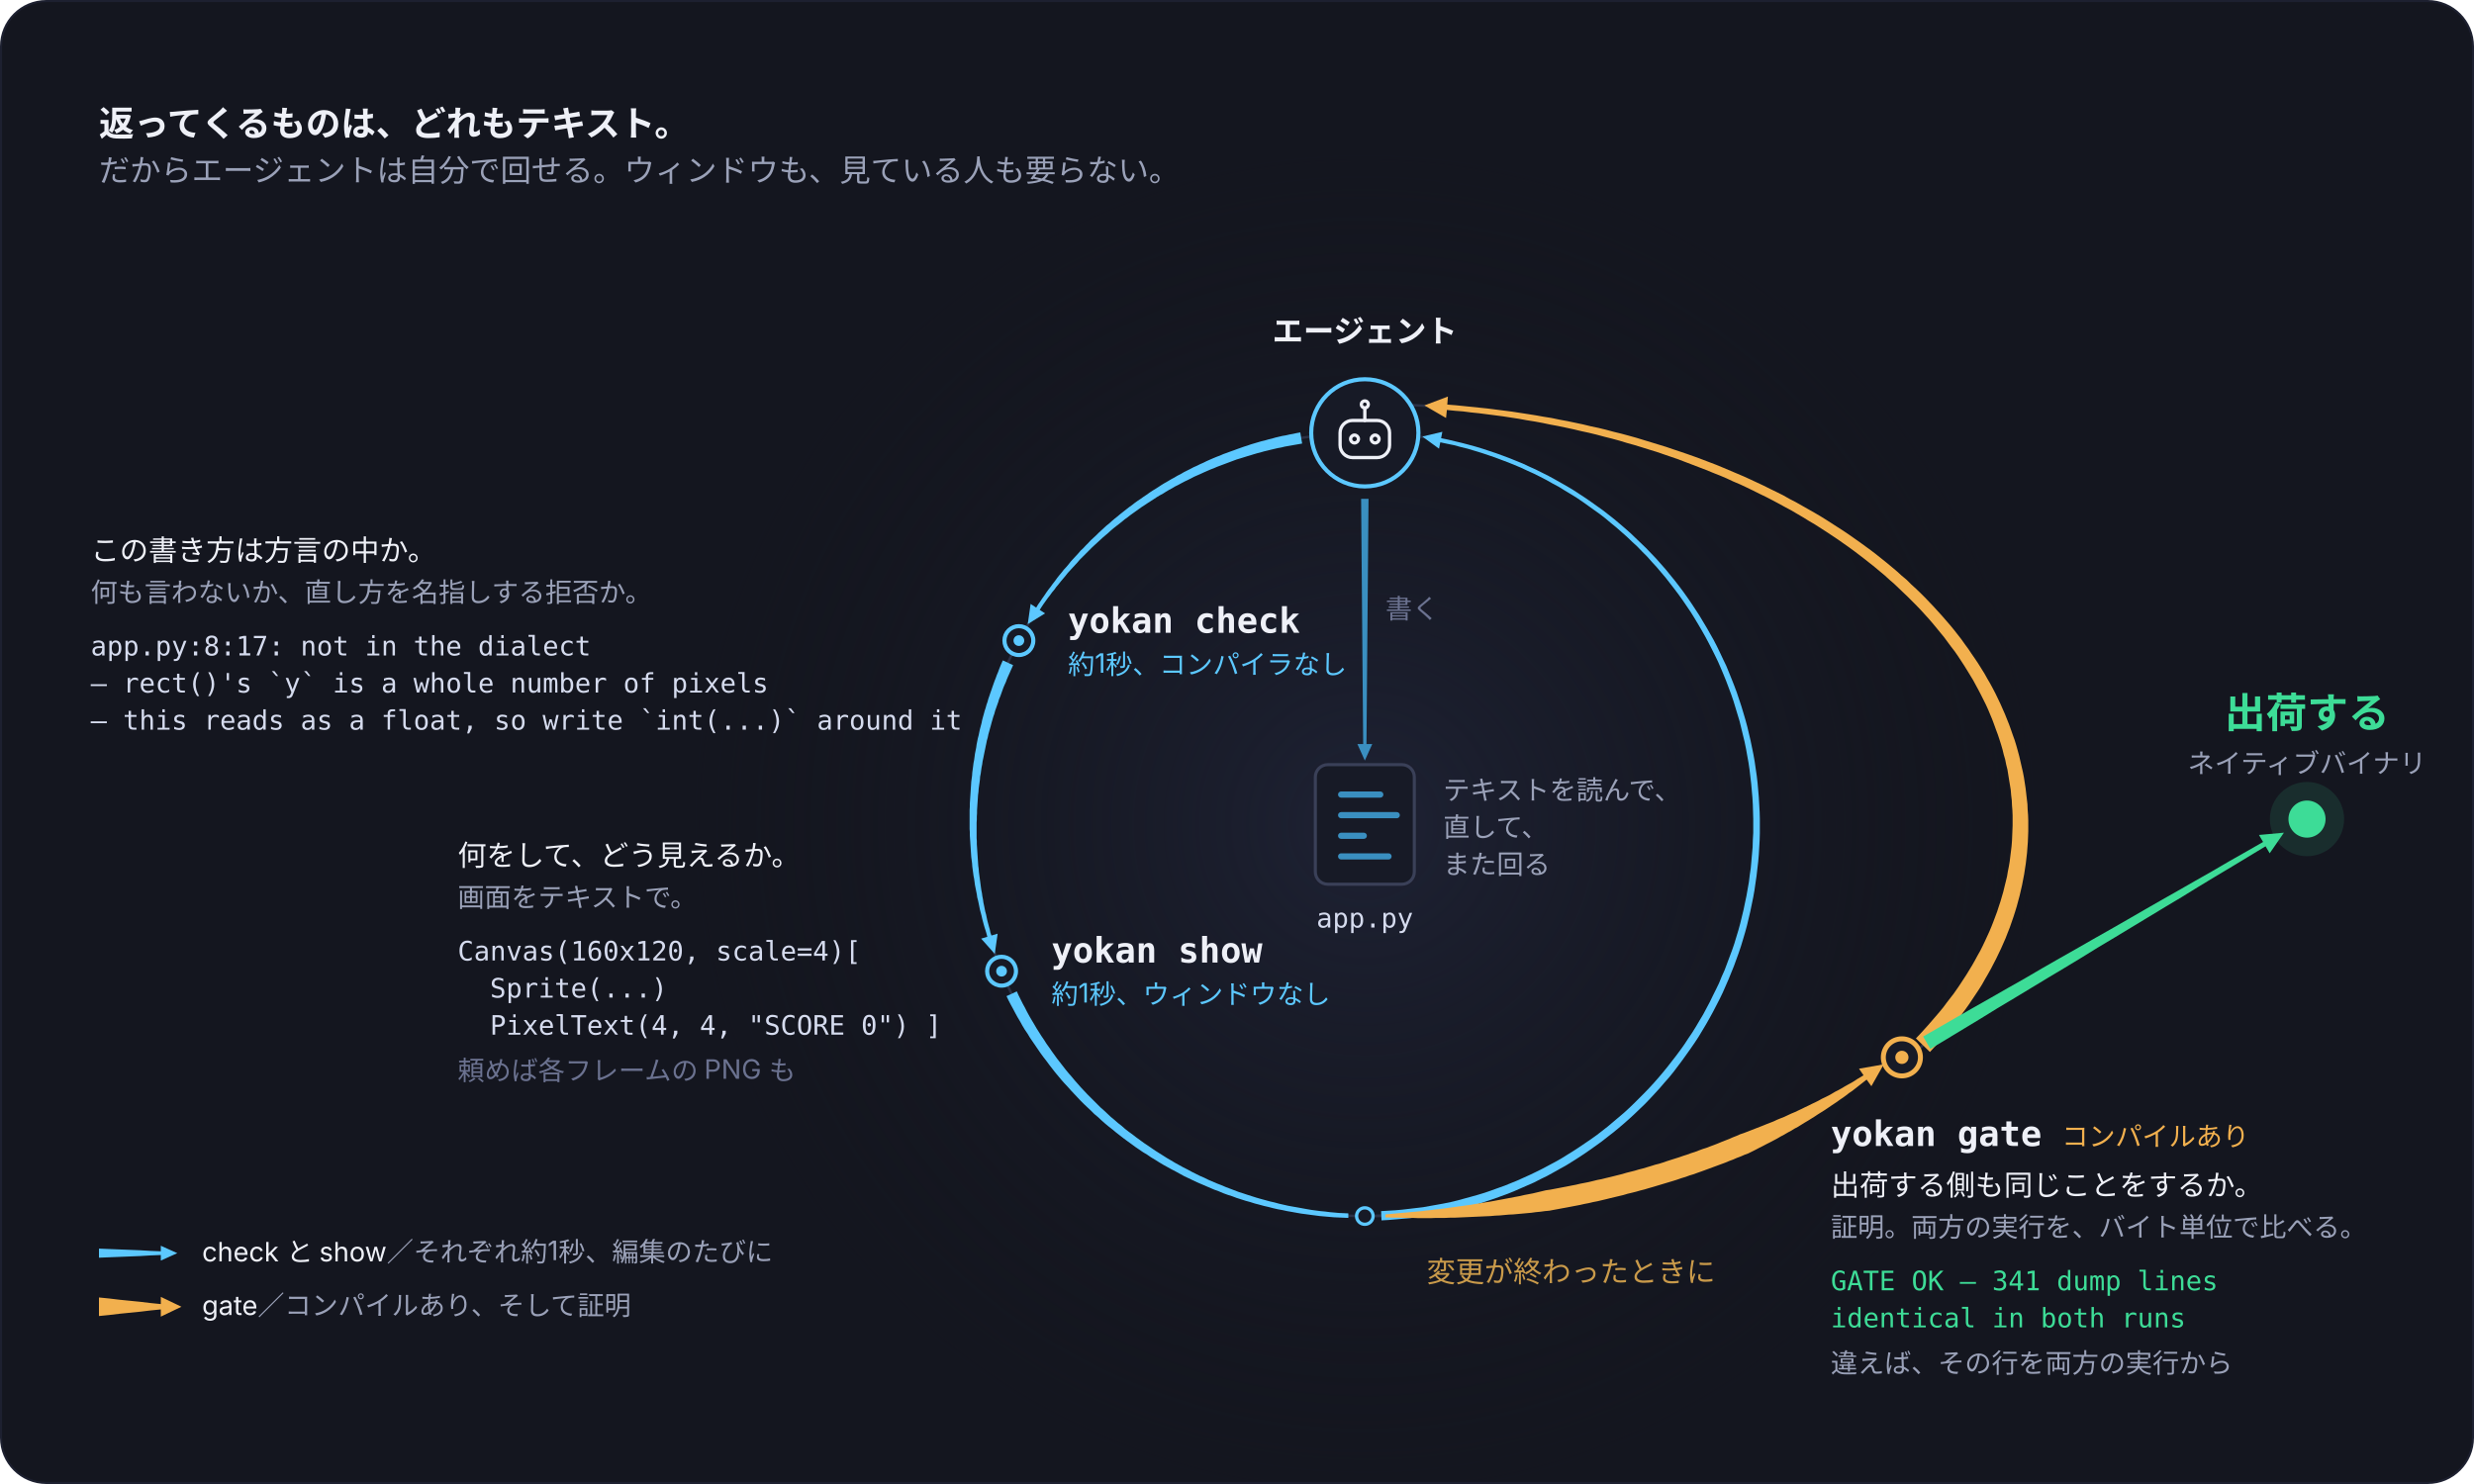
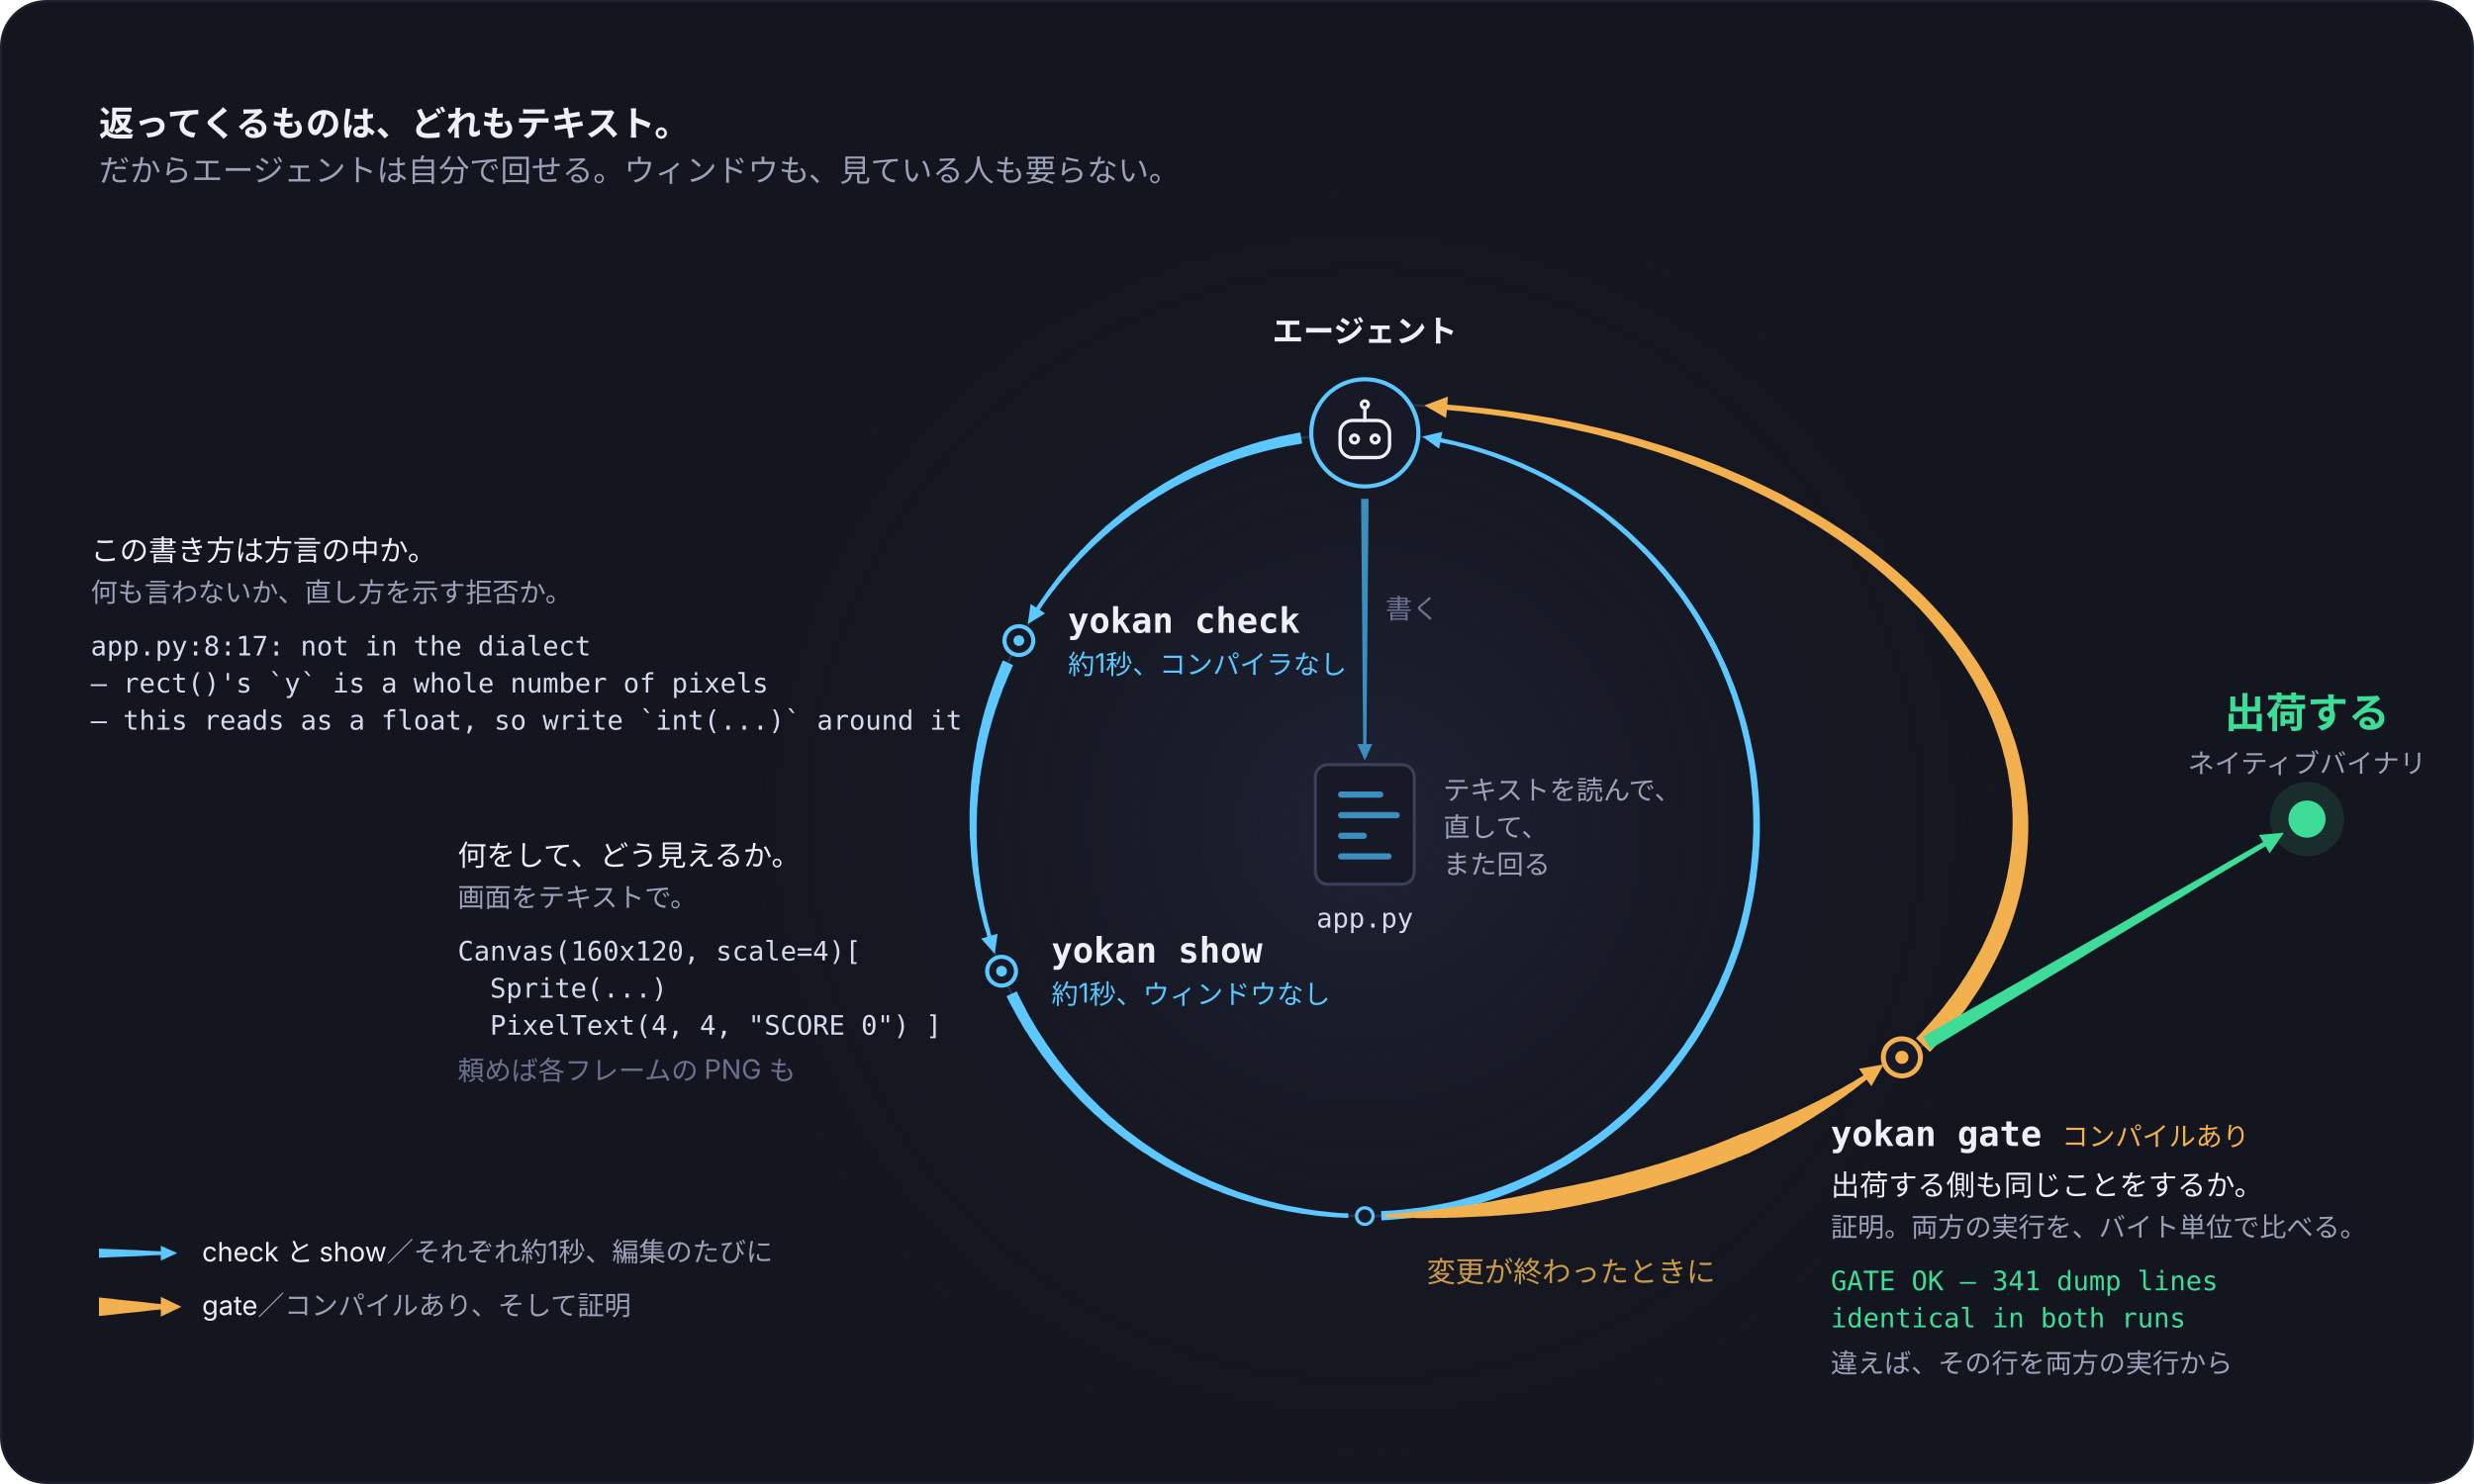
<svg xmlns="http://www.w3.org/2000/svg" viewBox="0 0 1200 720" width="1200" height="720">
  <style>
  .sans { font-family: -apple-system, BlinkMacSystemFont, "Hiragino Sans", "Noto Sans JP", sans-serif; }
  .mono { font-family: ui-monospace, SFMono-Regular, Menlo, Consolas, monospace; }
</style>
  <defs>
    <radialGradient id="glow" cx="662" cy="400" r="330" gradientUnits="userSpaceOnUse">
      <stop offset="0" stop-color="#1e2234" stop-opacity="1" />
      <stop offset="1" stop-color="#14161f" stop-opacity="0" />
    </radialGradient>
  </defs>
  <rect x="0.5" y="0.5" width="1199" height="719" rx="22" fill="#14161f" stroke="#1d2030" stroke-width="1" />
  <circle cx="662" cy="400" r="330" fill="url(#glow)" />
  <circle cx="662" cy="400" r="190" fill="none" stroke="#2b3044" stroke-width="1.2" />
  <path d="M662.0,590.0 A318,190 0 0 0 922.5,509.0" fill="none" stroke="#2b3044" stroke-width="1.2" />
  <path d="M922.5,517.0 A318,204 0 0 0 662.0,196.0" fill="none" stroke="#2b3044" stroke-width="1.2" />
  <path d="M630.7,209.8 L629.0,210.1 L627.2,210.5 L625.5,210.8 L623.8,211.2 L622.0,211.5 L620.3,211.9 L618.6,212.3 L616.9,212.8 L615.2,213.2 L613.5,213.7 L611.8,214.1 L610.1,214.6 L608.4,215.1 L606.7,215.6 L605.0,216.2 L603.4,216.7 L601.7,217.3 L600.0,217.9 L598.4,218.5 L596.7,219.1 L595.1,219.7 L593.4,220.3 L591.8,221.0 L590.2,221.6 L588.5,222.3 L586.9,223.0 L585.3,223.7 L583.7,224.5 L582.1,225.2 L580.5,226.0 L578.9,226.7 L577.4,227.5 L575.8,228.3 L574.2,229.1 L572.7,230.0 L571.1,230.8 L569.6,231.7 L568.1,232.5 L566.6,233.4 L565.0,234.3 L563.5,235.2 L562.0,236.2 L560.6,237.1 L559.1,238.0 L557.6,239.0 L556.2,240.0 L554.7,241.0 L553.3,242.0 L551.8,243.0 L550.4,244.0 L549.0,245.1 L547.6,246.1 L546.2,247.2 L544.8,248.3 L543.4,249.4 L542.1,250.5 L540.7,251.6 L539.4,252.7 L538.1,253.9 L536.7,255.0 L535.4,256.2 L534.1,257.4 L532.8,258.6 L531.6,259.8 L530.3,261.0 L529.0,262.2 L527.8,263.5 L526.6,264.7 L525.4,266.0 L524.1,267.2 L523.0,268.5 L521.8,269.8 L520.6,271.1 L519.4,272.4 L518.3,273.8 L517.2,275.1 L516.0,276.4 L514.9,277.8 L513.8,279.1 L512.7,280.5 L511.7,281.9 L510.6,283.3 L509.6,284.7 L508.5,286.1 L507.5,287.5 L506.5,289.0 L505.5,290.4 L504.5,291.9 L503.5,293.3 L502.6,294.8 L499.9,293.0 L498.5,302.8 L506.9,297.6 L504.3,295.9 L505.2,294.5 L506.2,293.0 L507.2,291.6 L508.2,290.2 L509.3,288.8 L510.3,287.4 L511.4,286.1 L512.4,284.7 L513.5,283.4 L514.6,282.0 L515.7,280.7 L516.8,279.4 L517.9,278.0 L519.1,276.7 L520.2,275.5 L521.4,274.2 L522.6,272.9 L523.7,271.6 L524.9,270.4 L526.1,269.2 L527.4,267.9 L528.6,266.7 L529.8,265.5 L531.1,264.3 L532.3,263.2 L533.6,262.0 L534.9,260.8 L536.2,259.7 L537.5,258.6 L538.8,257.4 L540.1,256.3 L541.5,255.2 L542.8,254.2 L544.2,253.1 L545.5,252.0 L546.9,251.0 L548.3,249.9 L549.7,248.9 L551.1,247.9 L552.5,246.9 L553.9,245.9 L555.3,245.0 L556.8,244.0 L558.2,243.1 L559.6,242.2 L561.1,241.2 L562.6,240.3 L564.1,239.5 L565.5,238.6 L567.0,237.7 L568.5,236.9 L570.0,236.0 L571.6,235.2 L573.1,234.4 L574.6,233.6 L576.1,232.9 L577.7,232.1 L579.2,231.3 L580.8,230.6 L582.4,229.9 L583.9,229.2 L585.5,228.5 L587.1,227.8 L588.7,227.2 L590.3,226.5 L591.9,225.9 L593.5,225.3 L595.1,224.7 L596.7,224.1 L598.3,223.5 L599.9,222.9 L601.6,222.4 L603.2,221.9 L604.8,221.4 L606.5,220.9 L608.1,220.4 L609.8,219.9 L611.4,219.5 L613.1,219.0 L614.8,218.6 L616.4,218.2 L618.1,217.8 L619.8,217.4 L621.5,217.1 L623.1,216.7 L624.8,216.4 L626.5,216.1 L628.2,215.8 L629.9,215.5 L631.6,215.2Z" fill="#5cc8ff" />
  <path d="M486.4,320.4 L485.8,321.8 L485.2,323.2 L484.6,324.7 L484.1,326.1 L483.5,327.5 L483.0,328.9 L482.4,330.4 L481.9,331.8 L481.4,333.2 L480.9,334.7 L480.4,336.1 L479.9,337.6 L479.4,339.0 L479.0,340.5 L478.5,341.9 L478.1,343.4 L477.6,344.9 L477.2,346.4 L476.8,347.8 L476.4,349.3 L476.1,350.8 L475.7,352.3 L475.3,353.8 L475.0,355.2 L474.7,356.7 L474.3,358.2 L474.0,359.7 L473.7,361.2 L473.5,362.7 L473.2,364.2 L472.9,365.7 L472.7,367.2 L472.5,368.7 L472.2,370.2 L472.0,371.8 L471.8,373.3 L471.6,374.8 L471.5,376.3 L471.3,377.8 L471.1,379.3 L471.0,380.9 L470.9,382.4 L470.8,383.9 L470.7,385.4 L470.6,386.9 L470.5,388.5 L470.4,390.0 L470.4,391.5 L470.3,393.0 L470.3,394.5 L470.3,396.1 L470.3,397.6 L470.3,399.1 L470.3,400.6 L470.3,402.2 L470.4,403.7 L470.4,405.2 L470.5,406.7 L470.6,408.2 L470.7,409.8 L470.8,411.3 L470.9,412.8 L471.0,414.3 L471.1,415.8 L471.3,417.3 L471.5,418.9 L471.6,420.4 L471.8,421.9 L472.0,423.4 L472.2,424.9 L472.5,426.4 L472.7,427.9 L472.9,429.4 L473.2,430.9 L473.5,432.4 L473.8,433.9 L474.0,435.4 L474.4,436.9 L474.7,438.3 L475.0,439.8 L475.3,441.3 L475.7,442.8 L476.1,444.3 L476.4,445.7 L476.8,447.2 L477.2,448.7 L477.6,450.1 L478.1,451.6 L478.5,453.0 L478.9,454.5 L475.9,455.4 L482.5,462.8 L483.9,453.0 L480.9,453.9 L480.4,452.5 L480.1,451.0 L479.7,449.6 L479.3,448.1 L478.9,446.6 L478.6,445.2 L478.3,443.7 L477.9,442.3 L477.6,440.8 L477.3,439.3 L477.0,437.9 L476.8,436.4 L476.5,434.9 L476.3,433.4 L476.0,431.9 L475.8,430.5 L475.6,429.0 L475.4,427.5 L475.2,426.0 L475.0,424.5 L474.8,423.0 L474.7,421.5 L474.5,420.1 L474.4,418.6 L474.3,417.1 L474.2,415.6 L474.1,414.1 L474.0,412.6 L473.9,411.1 L473.8,409.6 L473.8,408.1 L473.7,406.6 L473.7,405.1 L473.7,403.6 L473.7,402.1 L473.7,400.6 L473.7,399.1 L473.8,397.6 L473.8,396.1 L473.9,394.6 L473.9,393.2 L474.0,391.7 L474.1,390.2 L474.2,388.7 L474.3,387.2 L474.4,385.7 L474.6,384.2 L474.7,382.7 L474.9,381.2 L475.1,379.8 L475.3,378.3 L475.4,376.8 L475.7,375.3 L475.9,373.8 L476.1,372.4 L476.4,370.9 L476.6,369.4 L476.9,368.0 L477.2,366.5 L477.5,365.0 L477.8,363.6 L478.1,362.1 L478.4,360.7 L478.7,359.2 L479.1,357.8 L479.4,356.3 L479.8,354.9 L480.2,353.4 L480.6,352.0 L481.0,350.5 L481.4,349.1 L481.8,347.7 L482.3,346.3 L482.7,344.8 L483.2,343.4 L483.7,342.0 L484.2,340.6 L484.6,339.2 L485.2,337.8 L485.7,336.4 L486.2,335.0 L486.7,333.6 L487.3,332.2 L487.9,330.9 L488.4,329.5 L489.0,328.1 L489.6,326.8 L490.2,325.4 L490.8,324.1 L491.4,322.7Z" fill="#5cc8ff" />
  <path d="M488.2,483.3 L489.2,485.4 L490.3,487.5 L491.4,489.5 L492.5,491.6 L493.6,493.6 L494.8,495.6 L495.9,497.6 L497.1,499.6 L498.4,501.5 L499.6,503.5 L500.9,505.4 L502.2,507.3 L503.5,509.2 L504.8,511.1 L506.2,513.0 L507.6,514.8 L509.0,516.7 L510.4,518.5 L511.8,520.3 L513.3,522.1 L514.8,523.9 L516.3,525.6 L517.9,527.3 L519.4,529.0 L521.0,530.7 L522.6,532.4 L524.2,534.1 L525.8,535.7 L527.5,537.3 L529.2,538.9 L530.8,540.5 L532.6,542.0 L534.3,543.6 L536.0,545.1 L537.8,546.6 L539.6,548.0 L541.4,549.5 L543.2,550.9 L545.0,552.3 L546.9,553.7 L548.7,555.0 L550.6,556.4 L552.5,557.7 L554.4,559.0 L556.4,560.2 L558.3,561.5 L560.3,562.7 L562.2,563.9 L564.2,565.1 L566.2,566.2 L568.2,567.3 L570.3,568.4 L572.3,569.5 L574.3,570.6 L576.4,571.6 L578.5,572.6 L580.6,573.6 L582.7,574.5 L584.8,575.4 L586.9,576.3 L589.0,577.2 L591.2,578.0 L593.3,578.9 L595.5,579.7 L597.7,580.4 L599.8,581.2 L602.0,581.9 L604.2,582.6 L606.4,583.2 L608.6,583.9 L610.9,584.5 L613.1,585.1 L615.3,585.6 L617.6,586.2 L619.8,586.7 L622.0,587.1 L624.3,587.6 L626.6,588.0 L628.8,588.4 L631.1,588.8 L633.4,589.1 L635.6,589.4 L637.9,589.7 L640.2,590.0 L642.5,590.2 L644.8,590.4 L647.1,590.6 L649.4,590.7 L651.7,590.8 L654.0,590.9 L654.0,588.7 L651.8,588.6 L649.5,588.5 L647.3,588.3 L645.0,588.1 L642.7,587.8 L640.5,587.6 L638.2,587.3 L636.0,587.0 L633.7,586.6 L631.5,586.2 L629.3,585.8 L627.0,585.4 L624.8,585.0 L622.6,584.5 L620.4,584.0 L618.2,583.4 L616.0,582.9 L613.8,582.3 L611.6,581.7 L609.5,581.1 L607.3,580.4 L605.1,579.7 L603.0,579.0 L600.8,578.3 L598.7,577.5 L596.6,576.7 L594.5,575.9 L592.4,575.0 L590.3,574.2 L588.2,573.3 L586.1,572.4 L584.1,571.4 L582.0,570.5 L580.0,569.5 L578.0,568.5 L576.0,567.4 L574.0,566.4 L572.0,565.3 L570.0,564.2 L568.0,563.0 L566.1,561.9 L564.2,560.7 L562.3,559.5 L560.4,558.3 L558.5,557.0 L556.6,555.7 L554.8,554.5 L552.9,553.1 L551.1,551.8 L549.3,550.4 L547.5,549.1 L545.7,547.7 L544.0,546.2 L542.2,544.8 L540.5,543.3 L538.8,541.9 L537.1,540.3 L535.5,538.8 L533.8,537.3 L532.2,535.7 L530.6,534.1 L529.0,532.5 L527.4,530.9 L525.9,529.3 L524.3,527.6 L522.8,525.9 L521.3,524.2 L519.9,522.5 L518.4,520.8 L517.0,519.1 L515.6,517.3 L514.2,515.5 L512.8,513.7 L511.5,511.9 L510.2,510.1 L508.9,508.2 L507.6,506.4 L506.4,504.5 L505.1,502.6 L503.9,500.7 L502.7,498.8 L501.6,496.9 L500.4,494.9 L499.3,493.0 L498.2,491.0 L497.2,489.0 L496.1,487.0 L495.1,485.0 L494.1,483.0 L493.2,481.0Z" fill="#5cc8ff" />
  <path d="M670.1,592.1 L673.6,591.9 L677.1,591.6 L680.5,591.3 L684.0,591.0 L687.5,590.5 L690.9,590.0 L694.4,589.5 L697.8,588.8 L701.2,588.1 L704.6,587.4 L708.0,586.6 L711.4,585.7 L714.8,584.8 L718.1,583.8 L721.4,582.7 L724.7,581.6 L728.0,580.4 L731.3,579.2 L734.5,577.9 L737.7,576.5 L740.9,575.1 L744.1,573.7 L747.2,572.1 L750.3,570.6 L753.4,568.9 L756.4,567.2 L759.5,565.5 L762.4,563.7 L765.4,561.8 L768.3,559.9 L771.2,557.9 L774.0,555.9 L776.8,553.9 L779.6,551.7 L782.3,549.6 L785.0,547.4 L787.7,545.1 L790.3,542.8 L792.9,540.4 L795.4,538.0 L797.9,535.6 L800.3,533.1 L802.7,530.5 L805.0,528.0 L807.3,525.3 L809.6,522.7 L811.8,520.0 L813.9,517.2 L816.0,514.4 L818.0,511.6 L820.0,508.8 L822.0,505.9 L823.9,503.0 L825.7,500.0 L827.5,497.0 L829.2,494.0 L830.9,490.9 L832.5,487.8 L834.1,484.7 L835.6,481.6 L837.0,478.4 L838.4,475.2 L839.7,472.0 L841.0,468.8 L842.2,465.5 L843.4,462.2 L844.5,458.9 L845.5,455.6 L846.5,452.2 L847.4,448.9 L848.2,445.5 L849.0,442.1 L849.7,438.7 L850.4,435.3 L851.0,431.9 L851.5,428.4 L852.0,425.0 L852.4,421.5 L852.8,418.1 L853.1,414.6 L853.3,411.1 L853.5,407.7 L853.6,404.2 L853.6,400.7 L853.6,397.2 L853.5,393.8 L853.3,390.3 L853.1,386.8 L852.8,383.3 L852.5,379.9 L852.1,376.4 L851.6,373.0 L851.1,369.5 L850.5,366.1 L849.8,362.7 L849.1,359.3 L848.3,355.9 L847.5,352.5 L846.6,349.2 L845.6,345.8 L844.6,342.5 L843.5,339.2 L842.4,335.9 L841.2,332.7 L839.9,329.4 L838.6,326.2 L837.3,323.0 L835.8,319.9 L834.3,316.7 L832.8,313.6 L831.2,310.5 L829.5,307.5 L827.8,304.5 L826.0,301.5 L824.2,298.5 L822.3,295.6 L820.4,292.7 L818.4,289.8 L816.4,287.0 L814.3,284.2 L812.2,281.5 L810.0,278.8 L807.8,276.1 L805.5,273.5 L803.2,270.9 L800.8,268.4 L798.4,265.9 L795.9,263.5 L793.4,261.1 L790.9,258.7 L788.3,256.4 L785.6,254.1 L783.0,251.9 L780.2,249.7 L777.5,247.6 L774.7,245.6 L771.9,243.6 L769.0,241.6 L766.1,239.7 L763.2,237.8 L760.2,236.0 L757.2,234.3 L754.2,232.6 L751.1,230.9 L748.1,229.4 L744.9,227.8 L741.8,226.4 L738.6,224.9 L735.4,223.6 L732.2,222.3 L729.0,221.1 L725.7,219.9 L722.4,218.8 L719.1,217.7 L715.8,216.7 L712.5,215.8 L709.1,214.9 L705.7,214.1 L702.4,213.3 L699.0,212.6 L699.6,209.5 L689.9,211.8 L698.0,217.7 L698.6,214.6 L701.9,215.3 L705.3,216.0 L708.6,216.9 L711.9,217.7 L715.2,218.7 L718.5,219.7 L721.8,220.8 L725.0,221.9 L728.2,223.1 L731.4,224.3 L734.6,225.6 L737.7,226.9 L740.9,228.4 L744.0,229.8 L747.0,231.3 L750.1,232.9 L753.1,234.6 L756.1,236.2 L759.0,238.0 L762.0,239.8 L764.9,241.6 L767.7,243.5 L770.5,245.5 L773.3,247.5 L776.1,249.5 L778.8,251.6 L781.4,253.8 L784.1,256.0 L786.6,258.2 L789.2,260.5 L791.7,262.9 L794.2,265.2 L796.6,267.7 L799.0,270.1 L801.3,272.7 L803.6,275.2 L805.8,277.8 L808.0,280.4 L810.1,283.1 L812.2,285.8 L814.3,288.6 L816.3,291.4 L818.2,294.2 L820.1,297.0 L821.9,299.9 L823.7,302.9 L825.4,305.8 L827.1,308.8 L828.7,311.8 L830.3,314.9 L831.8,317.9 L833.3,321.0 L834.7,324.2 L836.0,327.3 L837.3,330.5 L838.5,333.7 L839.7,336.9 L840.8,340.1 L841.8,343.4 L842.8,346.7 L843.8,350.0 L844.6,353.3 L845.4,356.6 L846.2,359.9 L846.9,363.3 L847.5,366.7 L848.1,370.0 L848.6,373.4 L849.0,376.8 L849.4,380.2 L849.7,383.6 L850.0,387.0 L850.2,390.4 L850.3,393.9 L850.4,397.3 L850.4,400.7 L850.4,404.1 L850.2,407.5 L850.1,411.0 L849.8,414.4 L849.5,417.8 L849.2,421.2 L848.7,424.6 L848.3,427.9 L847.7,431.3 L847.1,434.7 L846.4,438.0 L845.7,441.4 L844.9,444.7 L844.1,448.0 L843.2,451.3 L842.2,454.6 L841.2,457.9 L840.1,461.1 L838.9,464.3 L837.7,467.5 L836.5,470.7 L835.1,473.8 L833.8,477.0 L832.3,480.1 L830.8,483.1 L829.3,486.2 L827.7,489.2 L826.1,492.2 L824.3,495.2 L822.6,498.1 L820.8,501.0 L818.9,503.8 L817.0,506.7 L815.0,509.5 L813.0,512.2 L810.9,514.9 L808.8,517.6 L806.6,520.3 L804.4,522.9 L802.2,525.4 L799.9,527.9 L797.5,530.4 L795.1,532.8 L792.7,535.2 L790.2,537.6 L787.7,539.9 L785.1,542.1 L782.5,544.3 L779.9,546.5 L777.2,548.6 L774.5,550.7 L771.7,552.7 L768.9,554.6 L766.1,556.5 L763.2,558.4 L760.3,560.2 L757.4,562.0 L754.4,563.7 L751.4,565.3 L748.4,566.9 L745.4,568.4 L742.3,569.9 L739.2,571.3 L736.1,572.7 L732.9,574.0 L729.7,575.3 L726.6,576.4 L723.3,577.6 L720.1,578.7 L716.8,579.7 L713.6,580.6 L710.3,581.5 L707.0,582.4 L703.7,583.2 L700.3,583.9 L697.0,584.5 L693.6,585.1 L690.3,585.7 L686.9,586.1 L683.5,586.5 L680.1,586.9 L676.7,587.2 L673.3,587.4 L669.9,587.6Z" fill="#5cc8ff" />
  <path d="M672.0,590.7 L674.2,590.7 L676.5,590.8 L678.7,590.8 L680.9,590.9 L683.1,590.9 L685.3,590.9 L687.6,591.0 L689.8,591.0 L692.0,591.0 L694.2,591.0 L696.5,590.9 L698.7,590.9 L700.9,590.9 L703.1,590.8 L705.3,590.8 L707.5,590.7 L709.8,590.6 L712.0,590.5 L714.2,590.4 L716.4,590.3 L718.6,590.2 L720.8,590.1 L723.0,590.0 L725.2,589.8 L727.4,589.7 L729.6,589.5 L731.8,589.3 L734.0,589.2 L736.2,589.0 L738.4,588.8 L740.6,588.6 L742.8,588.4 L745.0,588.1 L747.1,587.9 L749.3,587.6 L751.5,587.4 L753.6,587.0 L755.8,586.6 L757.9,586.2 L760.1,585.8 L762.2,585.4 L764.3,585.0 L766.4,584.6 L768.6,584.1 L770.7,583.7 L772.8,583.2 L774.9,582.8 L777.0,582.3 L779.1,581.8 L781.1,581.3 L783.2,580.8 L785.3,580.3 L787.4,579.8 L789.4,579.2 L791.5,578.7 L793.5,578.2 L795.6,577.6 L797.6,577.1 L799.6,576.5 L801.7,575.9 L803.7,575.3 L805.7,574.7 L807.7,574.1 L809.7,573.5 L811.7,572.9 L813.6,572.3 L815.6,571.6 L817.6,571.0 L819.5,570.3 L821.5,569.7 L823.4,569.0 L825.4,568.3 L827.3,567.6 L829.2,566.9 L831.1,566.2 L833.0,565.5 L834.9,564.8 L836.8,564.1 L838.7,563.3 L840.6,562.6 L842.4,561.8 L844.3,561.1 L846.1,560.3 L848.0,559.6 L849.8,558.7 L851.6,557.8 L853.3,556.9 L855.1,556.0 L856.8,555.1 L858.6,554.2 L860.3,553.3 L862.0,552.4 L863.7,551.4 L865.4,550.5 L867.1,549.5 L868.8,548.6 L870.4,547.6 L872.1,546.7 L873.7,545.7 L875.3,544.7 L877.0,543.7 L878.6,542.7 L880.2,541.7 L881.7,540.7 L883.3,539.7 L884.9,538.7 L886.4,537.7 L888.0,536.6 L889.5,535.6 L891.0,534.6 L892.5,533.5 L894.0,532.5 L895.5,531.4 L896.9,530.3 L898.4,529.3 L899.8,528.2 L901.2,527.1 L902.6,526.0 L904.0,524.9 L905.4,523.8 L907.7,527.0 L913.7,516.4 L901.7,518.5 L903.9,521.7 L902.4,522.6 L900.9,523.5 L899.4,524.5 L897.9,525.4 L896.4,526.2 L894.8,527.1 L893.3,528.0 L891.7,528.9 L890.1,529.7 L888.6,530.6 L887.0,531.5 L885.4,532.3 L883.7,533.1 L882.1,534.0 L880.5,534.8 L878.8,535.6 L877.2,536.4 L875.5,537.2 L873.9,538.0 L872.2,538.8 L870.5,539.6 L868.8,540.3 L867.1,541.1 L865.4,541.9 L863.6,542.6 L861.9,543.3 L860.2,544.1 L858.4,544.8 L856.6,545.5 L854.9,546.2 L853.1,546.9 L851.3,547.6 L849.5,548.3 L847.7,549.0 L845.9,549.7 L844.1,550.3 L842.3,551.1 L840.5,551.8 L838.7,552.6 L836.9,553.3 L835.1,554.0 L833.2,554.8 L831.4,555.5 L829.5,556.2 L827.7,556.9 L825.8,557.5 L823.9,558.2 L822.1,558.9 L820.2,559.5 L818.3,560.2 L816.4,560.8 L814.4,561.5 L812.5,562.1 L810.6,562.7 L808.7,563.3 L806.7,564.0 L804.8,564.6 L802.8,565.1 L800.9,565.7 L798.9,566.3 L796.9,566.9 L794.9,567.4 L792.9,568.0 L790.9,568.5 L788.9,569.0 L786.9,569.6 L784.9,570.1 L782.9,570.6 L780.9,571.1 L778.8,571.6 L776.8,572.1 L774.7,572.5 L772.7,573.0 L770.6,573.5 L768.6,573.9 L766.5,574.3 L764.4,574.8 L762.3,575.2 L760.3,575.6 L758.2,576.0 L756.1,576.4 L754.0,576.8 L751.9,577.2 L749.8,577.5 L747.7,578.0 L745.6,578.5 L743.5,579.0 L741.4,579.4 L739.3,579.8 L737.2,580.3 L735.0,580.7 L732.9,581.1 L730.8,581.5 L728.7,581.9 L726.5,582.3 L724.4,582.7 L722.2,583.1 L720.1,583.4 L717.9,583.8 L715.8,584.1 L713.6,584.5 L711.4,584.8 L709.3,585.1 L707.1,585.4 L704.9,585.7 L702.7,586.0 L700.6,586.3 L698.4,586.6 L696.2,586.8 L694.0,587.1 L691.8,587.3 L689.6,587.6 L687.4,587.8 L685.2,588.0 L683.0,588.2 L680.8,588.4 L678.6,588.6 L676.4,588.8 L674.2,589.0 L672.0,589.2Z" fill="#f2b04e" />
  <path d="M936.1,510.4 L938.2,508.1 L940.3,505.9 L942.3,503.6 L944.2,501.3 L946.1,499.0 L948.0,496.7 L949.8,494.3 L951.6,492.0 L953.4,489.6 L955.1,487.2 L956.7,484.8 L958.3,482.4 L959.9,480.0 L961.4,477.6 L962.8,475.1 L964.2,472.7 L965.6,470.2 L966.9,467.7 L968.2,465.2 L969.4,462.7 L970.6,460.2 L971.7,457.7 L972.8,455.2 L973.8,452.6 L974.8,450.1 L975.7,447.5 L976.6,444.9 L977.4,442.4 L978.2,439.8 L978.9,437.2 L979.6,434.6 L980.2,432.0 L980.8,429.4 L981.3,426.8 L981.8,424.2 L982.2,421.6 L982.6,419.0 L982.9,416.4 L983.2,413.8 L983.4,411.1 L983.6,408.5 L983.7,405.9 L983.8,403.3 L983.8,400.7 L983.8,398.0 L983.7,395.4 L983.5,392.8 L983.4,390.2 L983.1,387.6 L982.8,385.0 L982.5,382.4 L982.1,379.8 L981.7,377.2 L981.2,374.6 L980.6,372.0 L980.0,369.4 L979.4,366.8 L978.7,364.2 L978.0,361.7 L977.2,359.1 L976.3,356.6 L975.4,354.0 L974.5,351.5 L973.5,349.0 L972.5,346.5 L971.4,344.0 L970.3,341.5 L969.1,339.0 L967.9,336.5 L966.6,334.0 L965.3,331.6 L963.9,329.2 L962.5,326.7 L961.0,324.3 L959.5,321.9 L957.9,319.5 L956.3,317.2 L954.7,314.8 L953.0,312.5 L951.3,310.1 L949.5,307.8 L947.7,305.5 L945.8,303.2 L943.9,301.0 L941.9,298.7 L939.9,296.5 L937.9,294.3 L935.8,292.1 L933.7,289.9 L931.5,287.7 L929.3,285.6 L927.0,283.5 L924.8,281.3 L922.4,279.3 L920.1,277.2 L917.6,275.1 L915.2,273.1 L912.7,271.1 L910.2,269.1 L907.6,267.1 L905.0,265.2 L902.4,263.3 L899.7,261.4 L897.0,259.5 L894.2,257.6 L891.4,255.8 L888.6,254.0 L885.8,252.2 L882.9,250.4 L880.0,248.7 L877.0,247.0 L874.0,245.3 L871.0,243.6 L867.9,242.0 L864.9,240.3 L861.7,238.7 L858.6,237.2 L855.4,235.6 L852.2,234.1 L849.0,232.6 L845.7,231.1 L842.4,229.7 L839.1,228.3 L835.8,226.9 L832.4,225.5 L829.0,224.2 L825.6,222.9 L822.1,221.6 L818.7,220.4 L815.2,219.2 L811.6,218.0 L808.1,216.8 L804.5,215.7 L800.9,214.6 L797.3,213.5 L793.7,212.4 L790.1,211.4 L786.4,210.4 L782.7,209.5 L779.0,208.5 L775.3,207.6 L771.5,206.8 L767.8,205.9 L764.0,205.1 L760.2,204.3 L756.4,203.6 L752.6,202.8 L748.8,202.2 L744.9,201.5 L741.1,200.9 L737.2,200.3 L733.3,199.7 L729.4,199.2 L725.5,198.7 L721.6,198.2 L717.7,197.8 L713.8,197.4 L709.9,197.0 L705.9,196.6 L702.0,196.3 L702.3,192.4 L690.9,196.7 L701.4,202.8 L701.8,198.9 L705.7,199.3 L709.6,199.6 L713.5,200.1 L717.4,200.5 L721.3,201.0 L725.2,201.5 L729.0,202.0 L732.9,202.6 L736.8,203.2 L740.6,203.9 L744.4,204.5 L748.2,205.2 L752.0,206.0 L755.8,206.7 L759.6,207.5 L763.3,208.3 L767.1,209.2 L770.8,210.0 L774.5,210.9 L778.2,211.9 L781.8,212.8 L785.5,213.8 L789.1,214.9 L792.7,215.9 L796.3,217.0 L799.8,218.1 L803.4,219.2 L806.9,220.4 L810.4,221.6 L813.9,222.8 L817.3,224.1 L820.7,225.4 L824.1,226.7 L827.5,228.0 L830.9,229.4 L834.2,230.7 L837.5,232.1 L840.7,233.6 L844.0,235.0 L847.2,236.5 L850.3,238.0 L853.5,239.6 L856.6,241.1 L859.7,242.7 L862.7,244.3 L865.8,246.0 L868.8,247.6 L871.7,249.3 L874.6,251.0 L877.5,252.8 L880.4,254.5 L883.2,256.3 L886.0,258.1 L888.7,259.9 L891.4,261.7 L894.1,263.6 L896.8,265.5 L899.4,267.4 L901.9,269.3 L904.5,271.3 L906.9,273.2 L909.4,275.2 L911.8,277.2 L914.2,279.2 L916.5,281.3 L918.8,283.3 L921.0,285.4 L923.2,287.5 L925.4,289.6 L927.5,291.7 L929.6,293.8 L931.7,296.0 L933.7,298.2 L935.6,300.3 L937.5,302.5 L939.4,304.8 L941.2,307.0 L943.0,309.2 L944.7,311.5 L946.4,313.8 L948.1,316.0 L949.7,318.3 L951.2,320.6 L952.7,322.9 L954.2,325.3 L955.6,327.6 L957.0,329.9 L958.3,332.3 L959.6,334.7 L960.8,337.0 L962.0,339.4 L963.2,341.8 L964.3,344.2 L965.3,346.6 L966.3,349.0 L967.2,351.4 L968.1,353.9 L969.0,356.3 L969.8,358.7 L970.6,361.2 L971.3,363.6 L971.9,366.1 L972.6,368.5 L973.1,371.0 L973.7,373.4 L974.1,375.9 L974.5,378.4 L974.9,380.8 L975.3,383.3 L975.5,385.8 L975.8,388.3 L975.9,390.7 L976.1,393.2 L976.2,395.7 L976.2,398.1 L976.2,400.6 L976.1,403.1 L976.0,405.6 L975.9,408.0 L975.7,410.5 L975.4,413.0 L975.1,415.4 L974.8,417.9 L974.4,420.3 L973.9,422.8 L973.5,425.2 L972.9,427.7 L972.3,430.1 L971.7,432.6 L971.0,435.0 L970.3,437.4 L969.5,439.8 L968.7,442.3 L967.8,444.7 L966.9,447.1 L966.0,449.4 L965.0,451.8 L963.9,454.2 L962.8,456.6 L961.7,458.9 L960.5,461.3 L959.2,463.6 L957.9,466.0 L956.6,468.3 L955.2,470.6 L953.8,472.9 L952.3,475.2 L950.8,477.5 L949.3,479.7 L947.7,482.0 L946.0,484.2 L944.3,486.4 L942.6,488.7 L940.8,490.9 L939.0,493.0 L937.1,495.2 L935.2,497.4 L933.3,499.5 L931.3,501.7 L929.3,503.8Z" fill="#f2b04e" />
  <path d="M936.3,508.9 L944.5,504.0 L952.6,499.1 L960.7,494.2 L968.8,489.2 L977.0,484.3 L985.1,479.4 L993.2,474.5 L1001.4,469.6 L1009.5,464.7 L1017.6,459.7 L1025.8,454.8 L1033.9,449.9 L1042.0,445.0 L1050.1,440.1 L1058.3,435.2 L1066.4,430.2 L1074.5,425.3 L1082.7,420.4 L1090.8,415.5 L1098.9,410.6 L1100.9,414.0 L1107.8,404.0 L1095.7,405.1 L1097.7,408.5 L1089.5,413.2 L1081.2,417.9 L1073.0,422.7 L1064.7,427.4 L1056.5,432.1 L1048.2,436.8 L1040.0,441.5 L1031.7,446.3 L1023.5,451.0 L1015.2,455.7 L1007.0,460.4 L998.7,465.1 L990.5,469.8 L982.3,474.6 L974.0,479.3 L965.8,484.0 L957.5,488.7 L949.3,493.4 L941.0,498.2 L932.8,502.9Z" fill="#3ddc97" />
  <circle cx="494.2" cy="310.8" r="7" fill="#171a26" stroke="#5cc8ff" stroke-width="2" />
  <circle cx="494.2" cy="310.8" r="2.6" fill="#5cc8ff" />
  <circle cx="485.8" cy="471.2" r="7" fill="#171a26" stroke="#5cc8ff" stroke-width="2" />
  <circle cx="485.8" cy="471.2" r="2.6" fill="#5cc8ff" />
  <circle cx="662.0" cy="590.0" r="4" fill="#171a26" stroke="#5cc8ff" stroke-width="1.6" />
  <circle cx="922.5" cy="513.0" r="9" fill="#171a26" stroke="#f2b04e" stroke-width="2.4" />
  <circle cx="922.5" cy="513.0" r="3.2" fill="#f2b04e" />
  <circle cx="1119.0" cy="397.4" r="18" fill="#3ddc97" fill-opacity="0.12" />
  <circle cx="1119.0" cy="397.4" r="9" fill="#3ddc97" />
  <circle cx="662.0" cy="210.0" r="26" fill="#171a26" stroke="#5cc8ff" stroke-width="2" />
  <g fill="none" stroke="#eef0f7" stroke-width="1.6" stroke-linecap="round">
    <rect x="650.0" y="204.0" width="24" height="18" rx="6" />
    <circle cx="657.0" cy="213.0" r="1.9" />
    <circle cx="667.0" cy="213.0" r="1.9" />
    <line x1="662.0" y1="204.0" x2="662.0" y2="198.0" />
    <circle cx="662.0" cy="196.2" r="1.7" />
  </g>
  <path d="M660.2,242.0 L660.3,253.9 L660.4,265.8 L660.5,277.7 L660.6,289.6 L660.7,301.5 L660.8,313.4 L660.9,325.3 L661.0,337.2 L661.1,349.1 L661.2,361.0 L658.4,361.0 L662.0,369.0 L665.6,361.0 L662.8,361.0 L662.9,349.1 L663.0,337.2 L663.1,325.3 L663.2,313.4 L663.3,301.5 L663.4,289.6 L663.5,277.7 L663.6,265.8 L663.7,253.9 L663.8,242.0Z" fill="#3a8fc0" />
  <rect x="638" y="371" width="48" height="58" rx="6" fill="#171a26" stroke="#3a4058" stroke-width="1.5" />
  <rect x="649" y="384" width="22" height="3" rx="1.5" fill="#3a8fc0" />
  <rect x="649" y="394" width="30" height="3" rx="1.5" fill="#3a8fc0" />
  <rect x="649" y="404" width="14" height="3" rx="1.5" fill="#3a8fc0" />
  <rect x="649" y="414" width="26" height="3" rx="1.5" fill="#3a8fc0" />
  <text x="48" y="66" class="sans" font-size="17" fill="#eef0f7" text-anchor="start" font-weight="600">返ってくるものは、どれもテキスト。</text>
  <text x="48" y="88" class="sans" font-size="15" fill="#9aa1b8" text-anchor="start">だからエージェントは自分で回せる。ウィンドウも、見ている人も要らない。</text>
  <text x="662" y="166" class="sans" font-size="15" fill="#eef0f7" text-anchor="middle" font-weight="600">エージェント</text>
  <text x="672" y="300" class="sans" font-size="13" fill="#6b7290" text-anchor="start">書く</text>
  <text x="662" y="450" class="mono" font-size="13" fill="#d5dbee" text-anchor="middle">app.py</text>
  <text x="518" y="307" class="mono" font-size="17" fill="#eef0f7" text-anchor="start" font-weight="600">yokan check</text>
  <text x="518" y="327" class="sans" font-size="13" fill="#5cc8ff" text-anchor="start">約1秒、コンパイラなし</text>
  <text x="510" y="467" class="mono" font-size="17" fill="#eef0f7" text-anchor="start" font-weight="600">yokan show</text>
  <text x="510" y="487" class="sans" font-size="13" fill="#5cc8ff" text-anchor="start">約1秒、ウィンドウなし</text>
  <text x="700" y="388" class="sans" font-size="13" fill="#9aa1b8" text-anchor="start">テキストを読んで、</text>
  <text x="700" y="406" class="sans" font-size="13" fill="#9aa1b8" text-anchor="start">直して、</text>
  <text x="700" y="424" class="sans" font-size="13" fill="#9aa1b8" text-anchor="start">また回る</text>
  <text x="44" y="272" class="sans" font-size="14" fill="#eef0f7" text-anchor="start">この書き方は方言の中か。</text>
-   <text x="44" y="292" class="sans" font-size="13" fill="#9aa1b8" text-anchor="start">何も言わないか、直し方を名指しする拒否か。</text>
+   <text x="44" y="292" class="sans" font-size="13" fill="#9aa1b8" text-anchor="start">何も言わないか、直し方を示す拒否か。</text>
  <text x="44" y="318" class="mono" font-size="13" fill="#d5dbee" text-anchor="start">app.py:8:17: not in the dialect</text>
  <text x="44" y="336" class="mono" font-size="13" fill="#d5dbee" text-anchor="start">— rect()'s `y` is a whole number of pixels</text>
  <text x="44" y="354" class="mono" font-size="13" fill="#d5dbee" text-anchor="start">— this reads as a float, so write `int(...)` around it</text>
  <text x="222" y="420" class="sans" font-size="14" fill="#eef0f7" text-anchor="start">何をして、どう見えるか。</text>
  <text x="222" y="440" class="sans" font-size="13" fill="#9aa1b8" text-anchor="start">画面をテキストで。</text>
  <text x="222" y="466" class="mono" font-size="13" fill="#d5dbee" text-anchor="start">Canvas(160x120, scale=4)[</text>
  <text x="222" y="484" class="mono" font-size="13" fill="#d5dbee" text-anchor="start" xml:space="preserve">  Sprite(...)</text>
  <text x="222" y="502" class="mono" font-size="13" fill="#d5dbee" text-anchor="start" xml:space="preserve">  PixelText(4, 4, "SCORE 0") ]</text>
  <text x="222" y="524" class="sans" font-size="13" fill="#6b7290" text-anchor="start">頼めば各フレームの PNG も</text>
  <text x="692" y="622" class="sans" font-size="14" fill="#c99a4a" text-anchor="start">変更が終わったときに</text>
  <text x="888" y="556" class="mono" font-size="17" fill="#eef0f7" text-anchor="start" font-weight="600">yokan gate</text>
  <text x="1000" y="556" class="sans" font-size="13" fill="#f2b04e" text-anchor="start">コンパイルあり</text>
  <text x="888" y="580" class="sans" font-size="14" fill="#eef0f7" text-anchor="start">出荷する側も同じことをするか。</text>
  <text x="888" y="600" class="sans" font-size="13" fill="#9aa1b8" text-anchor="start">証明。両方の実行を、バイト単位で比べる。</text>
  <text x="888" y="626" class="mono" font-size="13" fill="#3ddc97" text-anchor="start">GATE OK — 341 dump lines</text>
  <text x="888" y="644" class="mono" font-size="13" fill="#3ddc97" text-anchor="start">identical in both runs</text>
  <text x="888" y="666" class="sans" font-size="13" fill="#9aa1b8" text-anchor="start">違えば、その行を両方の実行から</text>
  <path d="M48.0,610.2 L53.0,610.0 L58.0,609.8 L63.0,609.6 L68.0,609.4 L73.0,609.1 L78.0,608.9 L78.0,611.6 L86.0,608.0 L78.0,604.4 L78.0,607.1 L73.0,606.9 L68.0,606.6 L63.0,606.4 L58.0,606.2 L53.0,606.0 L48.0,605.8Z" fill="#5cc8ff" />
  <text x="98" y="612" class="sans" font-size="13" fill="#9aa1b8">
    <tspan fill="#eef0f7">check と show</tspan>／それぞれ約1秒、編集のたびに</text>
  <path d="M48.0,638.5 L53.0,638.0 L58.0,637.4 L63.0,636.9 L68.0,636.4 L73.0,635.8 L78.0,635.3 L78.0,638.8 L88.0,634.0 L78.0,629.2 L78.0,632.7 L73.0,632.2 L68.0,631.6 L63.0,631.1 L58.0,630.6 L53.0,630.0 L48.0,629.5Z" fill="#f2b04e" />
  <text x="98" y="638" class="sans" font-size="13" fill="#9aa1b8">
    <tspan fill="#eef0f7">gate</tspan>／コンパイルあり、そして証明</text>
  <text x="1119" y="353" class="sans" font-size="20" fill="#3ddc97" text-anchor="middle" font-weight="700">出荷する</text>
  <text x="1119" y="375" class="sans" font-size="13" fill="#9aa1b8" text-anchor="middle">ネイティブバイナリ</text>
</svg>
